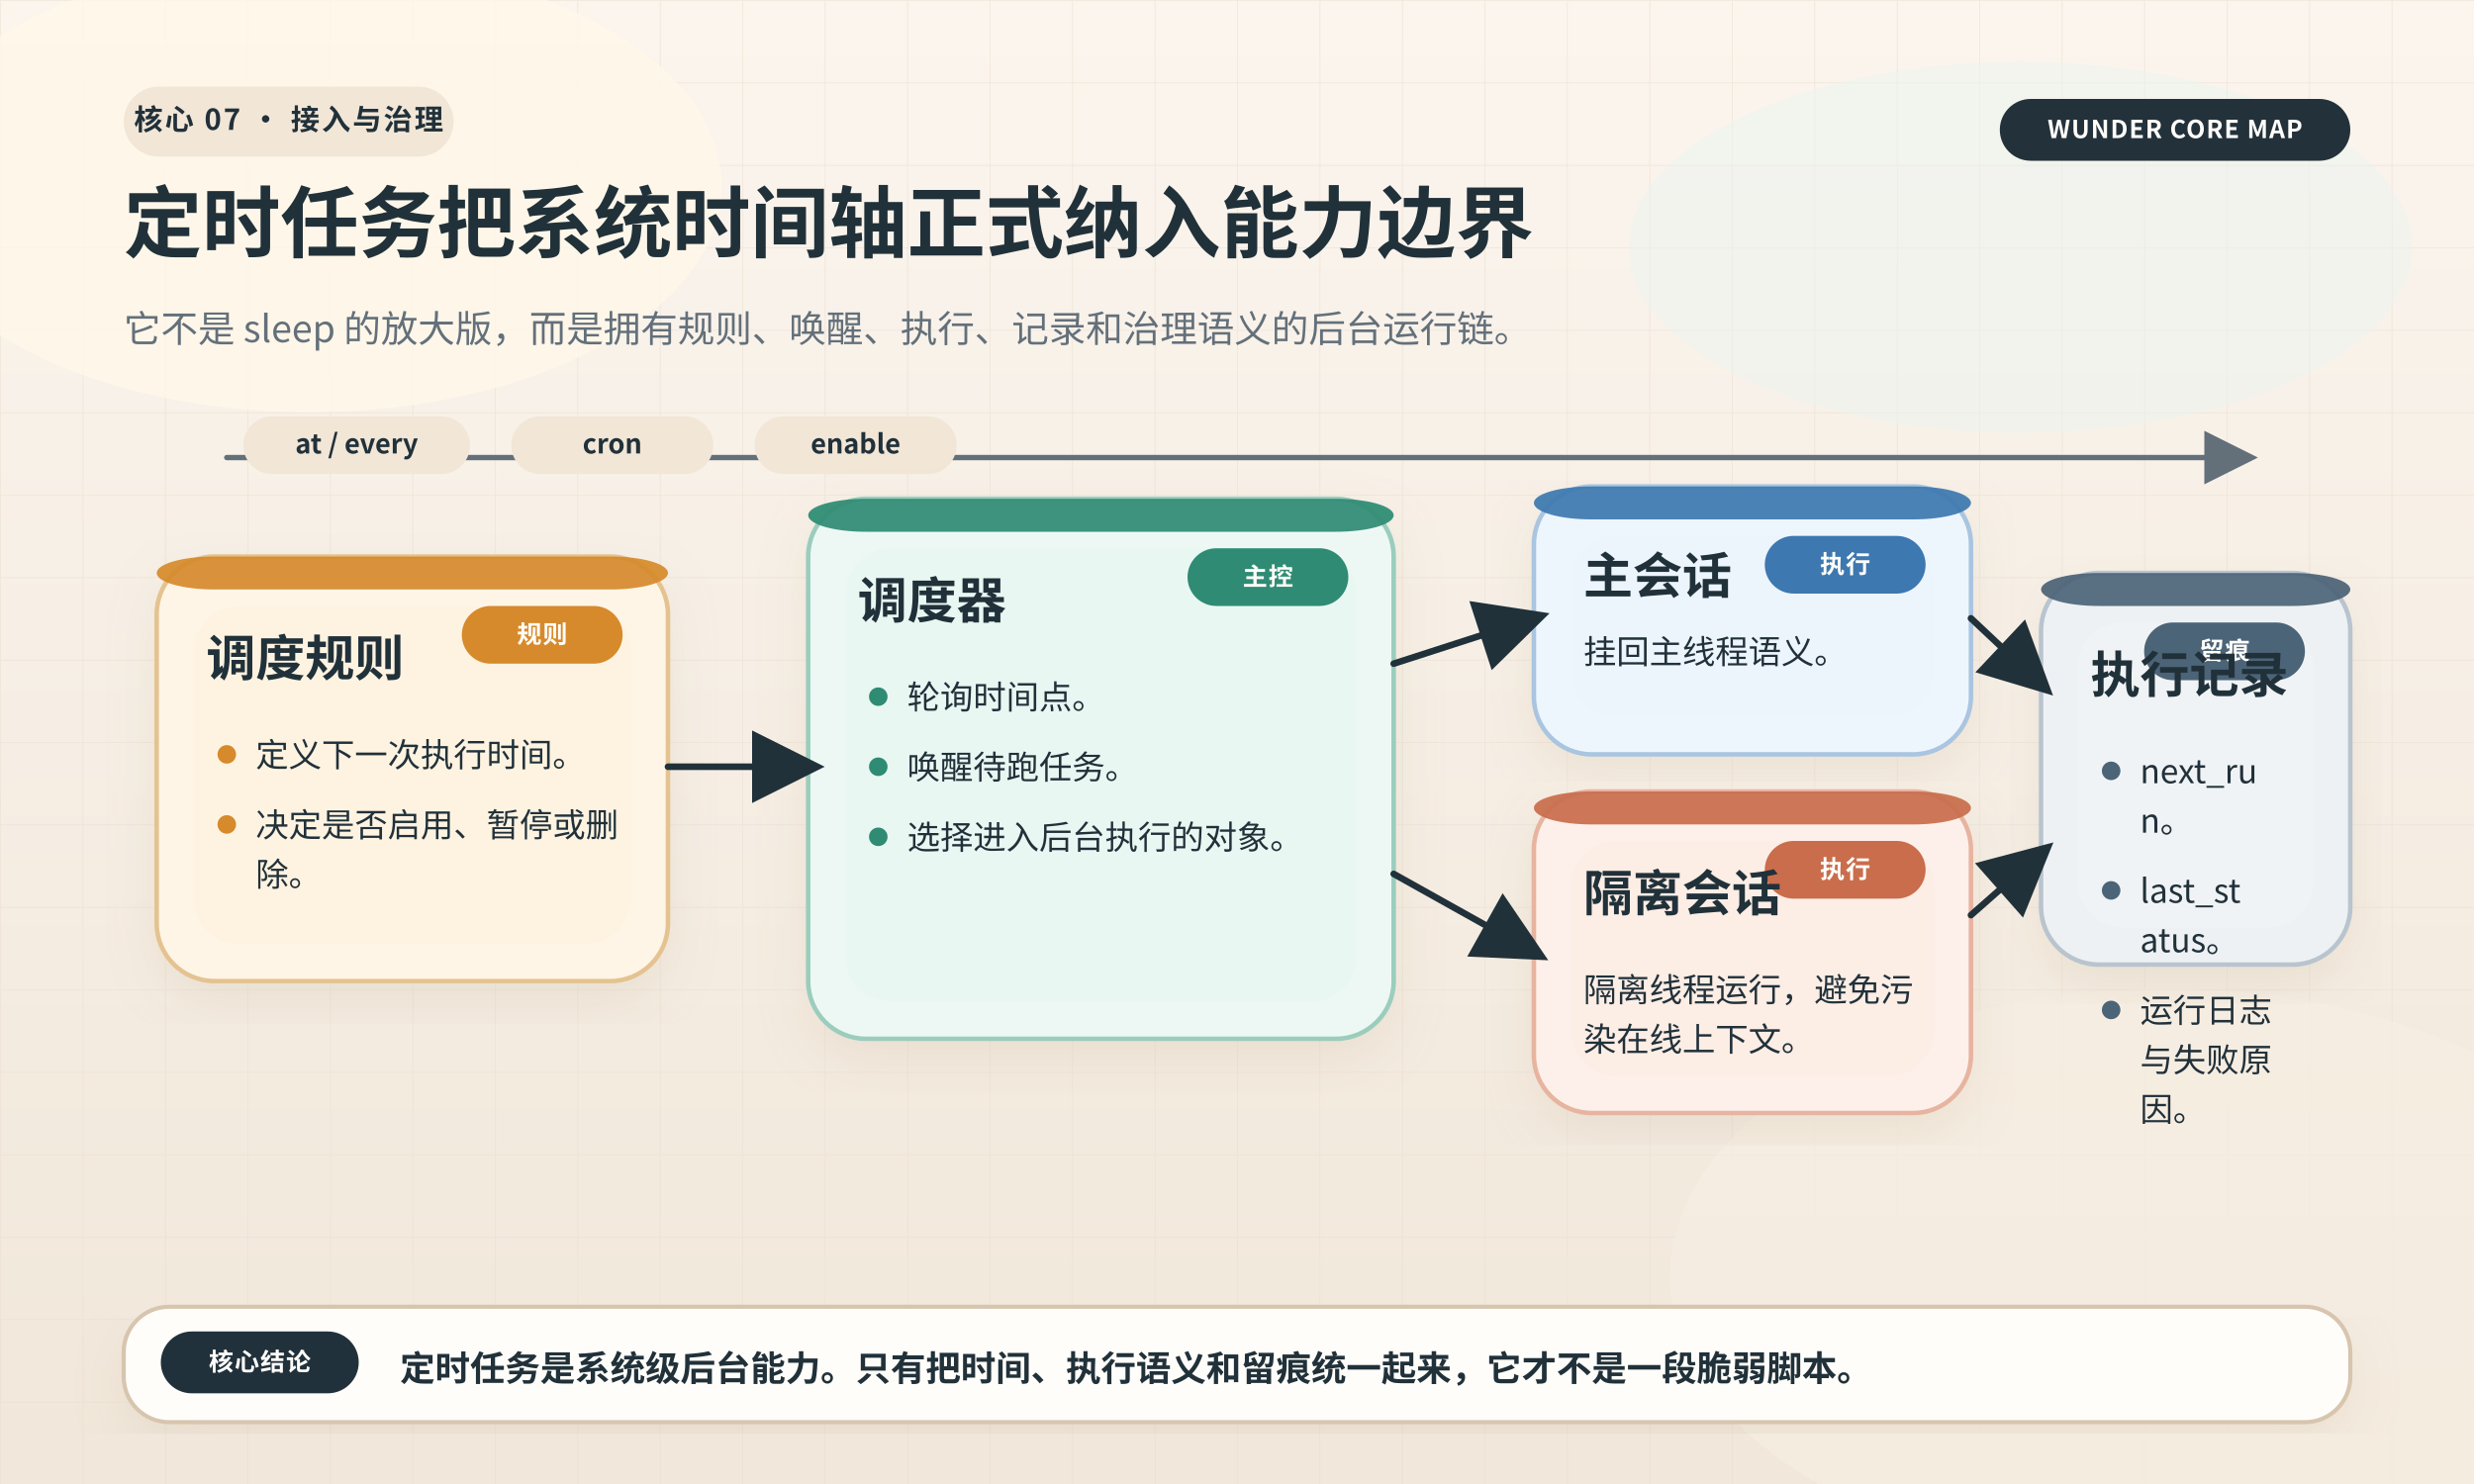
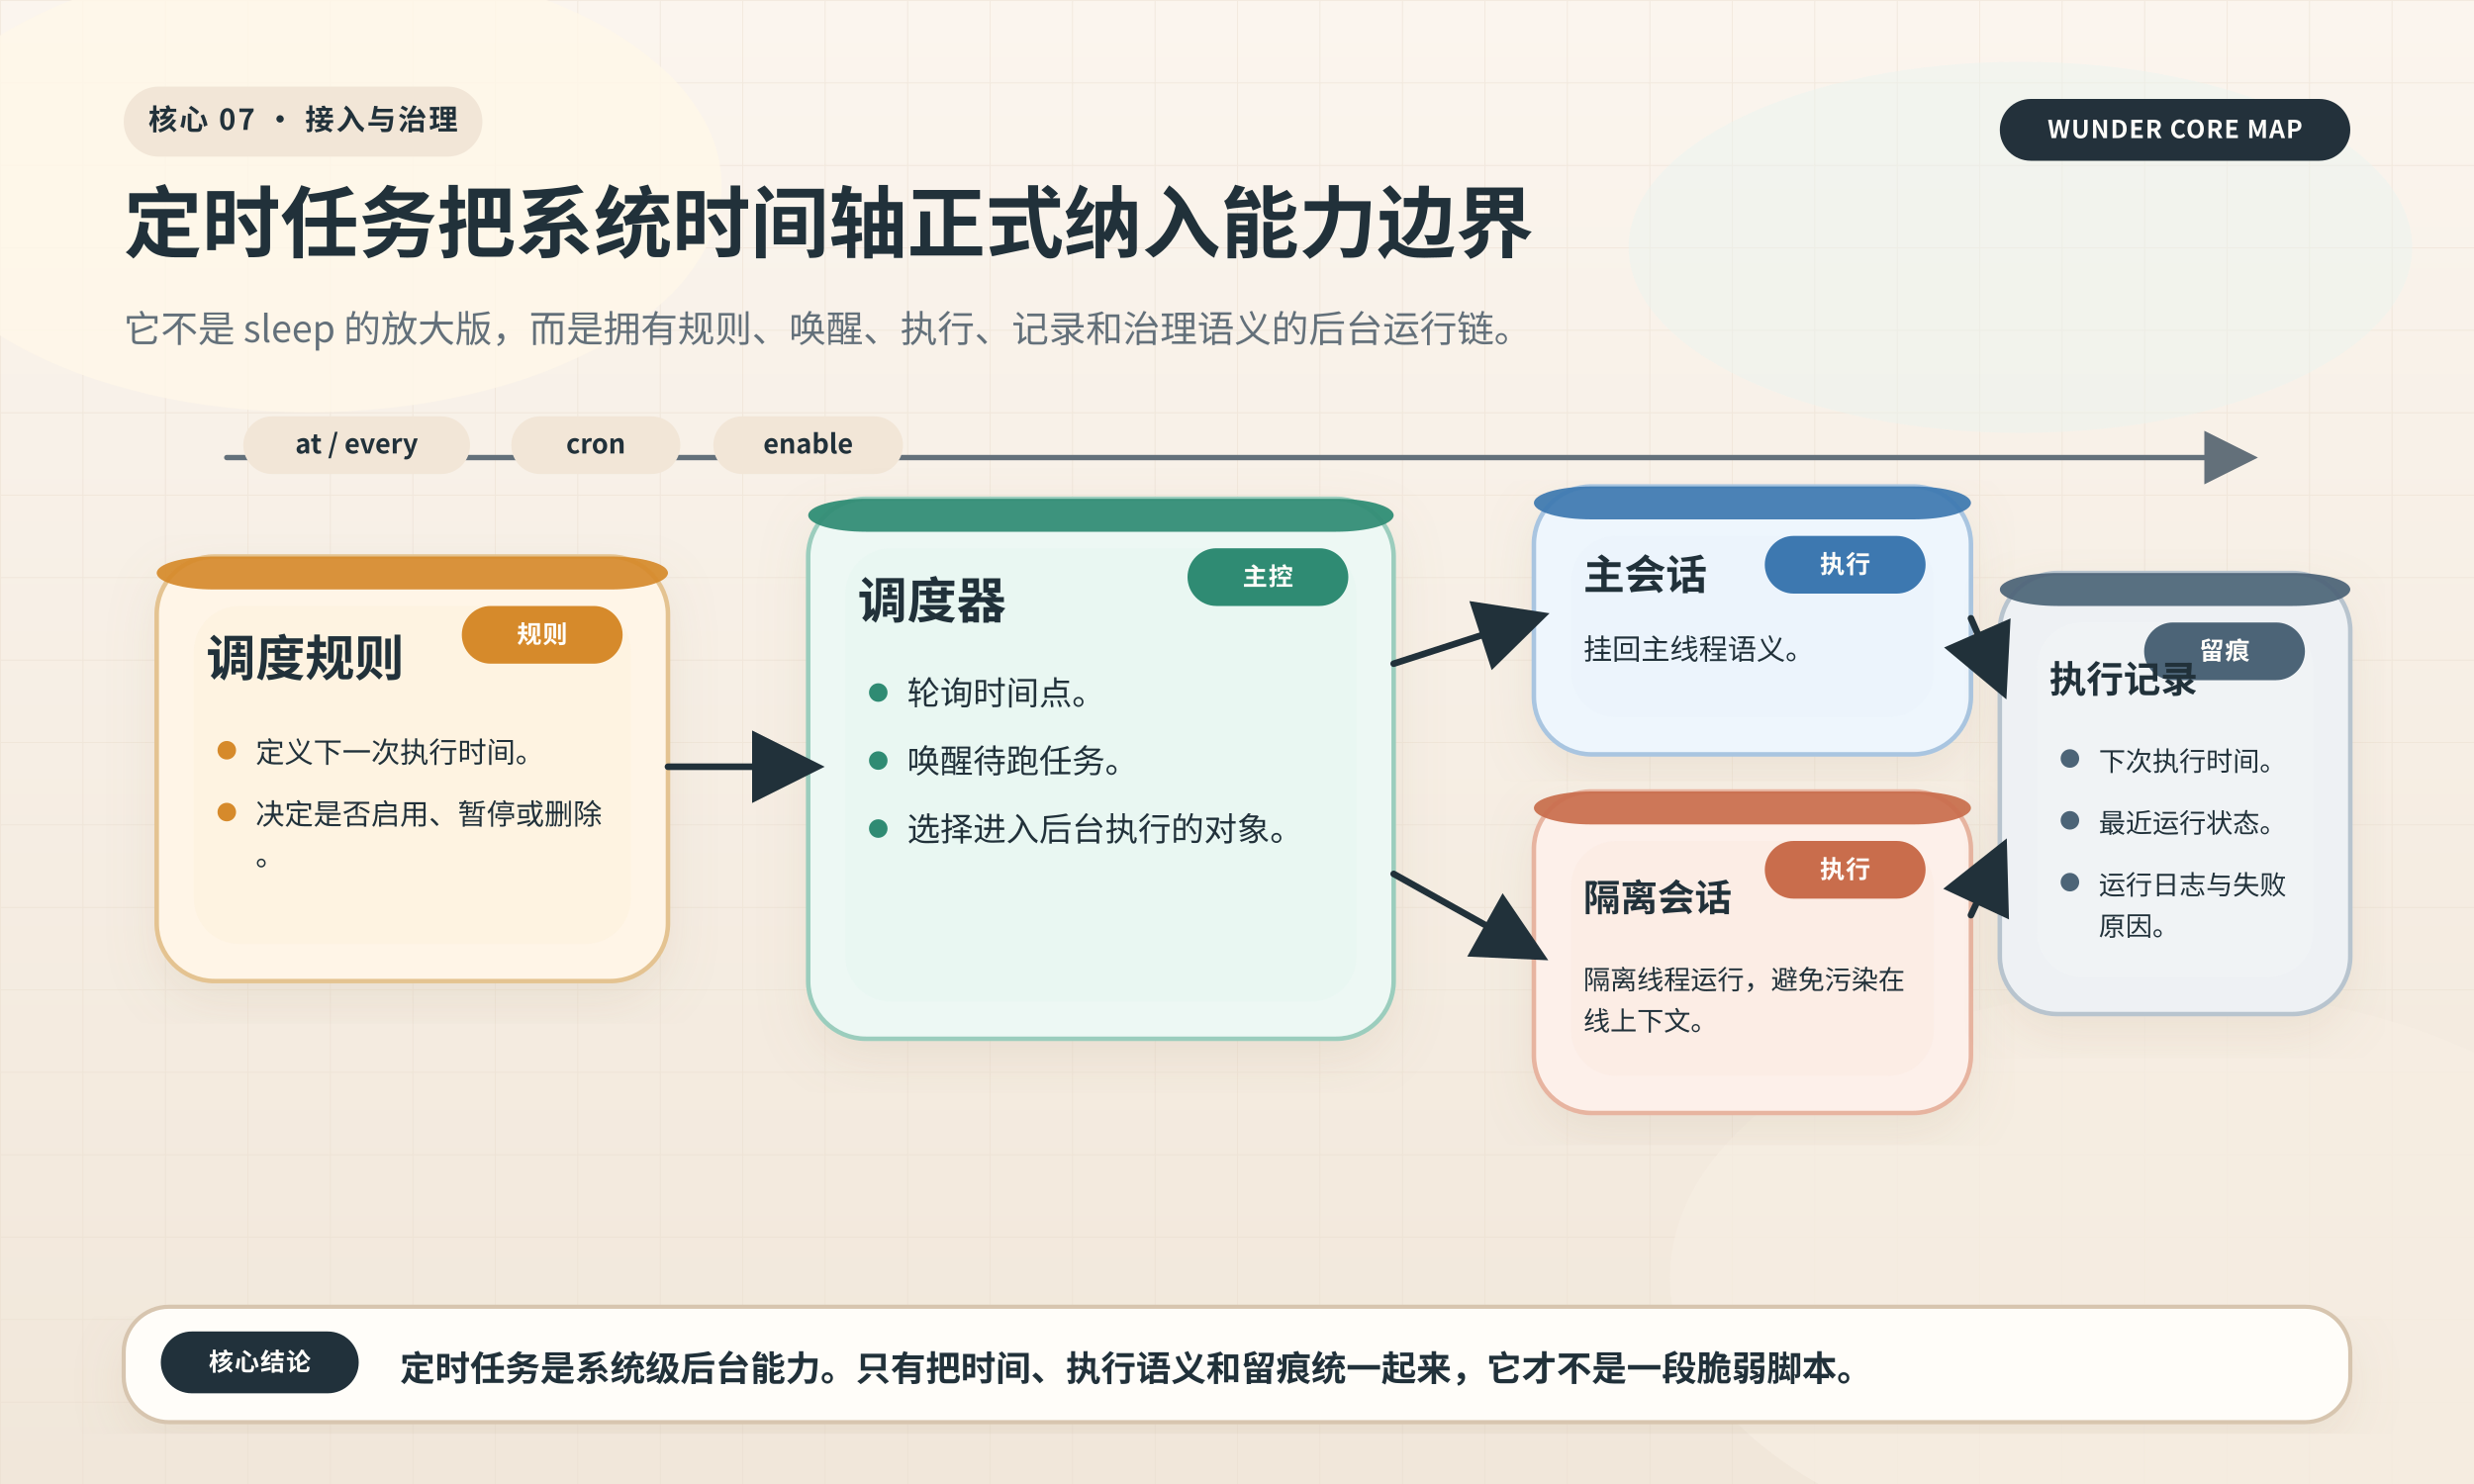
<svg xmlns="http://www.w3.org/2000/svg" width="1200" height="720" viewBox="0 0 1200 720">
  <style>
  .title { font: 700 38px "Microsoft YaHei", "PingFang SC", "Noto Sans CJK SC", sans-serif; fill: #21313A; }
  .subtitle { font: 400 18px "Microsoft YaHei", "PingFang SC", "Noto Sans CJK SC", sans-serif; fill: #63707A; }
  .eyebrow { font: 700 14px "Microsoft YaHei", "PingFang SC", "Noto Sans CJK SC", sans-serif; fill: #21313A; letter-spacing: 1px; }
  .badge { font: 700 13px "Microsoft YaHei", "PingFang SC", "Noto Sans CJK SC", sans-serif; fill: #21313A; }
  .card-title { font: 700 24px "Microsoft YaHei", "PingFang SC", "Noto Sans CJK SC", sans-serif; fill: #21313A; }
  .card-body { font: 400 16px "Microsoft YaHei", "PingFang SC", "Noto Sans CJK SC", sans-serif; fill: #21313A; }
  .small { font: 400 14px "Microsoft YaHei", "PingFang SC", "Noto Sans CJK SC", sans-serif; fill: #63707A; }
  .center-title { font: 700 26px "Microsoft YaHei", "PingFang SC", "Noto Sans CJK SC", sans-serif; fill: #21313A; }
  .center-body { font: 400 16px "Microsoft YaHei", "PingFang SC", "Noto Sans CJK SC", sans-serif; fill: #21313A; }
  .ribbon { font: 700 17px "Microsoft YaHei", "PingFang SC", "Noto Sans CJK SC", sans-serif; fill: #21313A; }
  .tag { font: 700 12px "Microsoft YaHei", "PingFang SC", "Noto Sans CJK SC", sans-serif; fill: #FFFDF9; letter-spacing: 0.5px; }
  .flow { stroke: #21313A; stroke-width: 3.2; fill: none; stroke-linecap: round; stroke-linejoin: round; marker-end: url(#arrow); }
  .flow-soft { stroke: #63707A; stroke-width: 2.6; fill: none; stroke-linecap: round; stroke-linejoin: round; marker-end: url(#arrow-soft); }
  .dash { stroke-dasharray: 8 8; }
</style>
  <defs>
    <linearGradient id="bg-grad" x1="0" y1="0" x2="0" y2="1">
      <stop offset="0%" stop-color="#FBF5EE" />
      <stop offset="100%" stop-color="#F1E7DA" />
    </linearGradient>
    <filter id="shadow" x="-10%" y="-10%" width="120%" height="120%">
      <feDropShadow dx="0" dy="10" stdDeviation="12" flood-color="#B39C82" flood-opacity="0.16" />
    </filter>
    <pattern id="grid" width="40" height="40" patternUnits="userSpaceOnUse">
      <path d="M 40 0 L 0 0 0 40" fill="none" stroke="#E8DCCD" stroke-width="1" />
    </pattern>
    <marker id="arrow" markerWidth="11" markerHeight="11" refX="8.5" refY="5.5" orient="auto">
      <path d="M0,0 L11,5.5 L0,11 z" fill="#21313A" />
    </marker>
    <marker id="arrow-soft" markerWidth="10" markerHeight="10" refX="8" refY="5" orient="auto">
      <path d="M0,0 L10,5 L0,10 z" fill="#63707A" />
    </marker>
  </defs>
  <rect x="0" y="0" width="1200" height="720" fill="url(#bg-grad)" />
  <rect x="0" y="0" width="1200" height="720" fill="url(#grid)" opacity="0.45" />
  <ellipse cx="150" cy="90" rx="200" ry="110" fill="#FFF7E8" opacity="0.8" />
  <ellipse cx="1050" cy="620" rx="240" ry="140" fill="#F7EEE3" opacity="0.7" />
  <ellipse cx="980" cy="120" rx="190" ry="90" fill="#E8F4F0" opacity="0.45" />
-   <rect x="60" y="42" width="160" height="34" rx="17" ry="17" fill="#F2E6D7" />
-   <text x="140.0" y="63.0" class="eyebrow" text-anchor="middle" fill="#21313A">核心 07 · 接入与治理</text>
+   <rect x="60" y="42" width="174" height="34" rx="17" ry="17" fill="#F2E6D7" />
+   <text x="147.0" y="63.0" class="eyebrow" text-anchor="middle" fill="#21313A">核心 07 · 接入与治理</text>
  <text x="60" y="122" class="title" text-anchor="start">
    <tspan x="60" dy="0">定时任务把系统时间轴正式纳入能力边界</tspan>
  </text>
  <text x="60" y="166" class="subtitle" text-anchor="start">
    <tspan x="60" dy="0">它不是 sleep 的放大版，而是拥有规则、唤醒、执行、记录和治理语义的后台运行链。</tspan>
  </text>
  <rect x="970" y="48" width="170" height="30" rx="15" ry="15" fill="#23313B" />
  <text x="1055.0" y="67.0" class="tag" text-anchor="middle" fill="#FFFDF9">WUNDER CORE MAP</text>
  <path class="flow-soft" d="M110,222 L1090,222" />
  <rect x="118" y="202" width="110" height="28" rx="14" ry="14" fill="#F2E6D7" />
  <text x="173.0" y="220.0" class="badge" text-anchor="middle" fill="#21313A">at / every</text>
-   <rect x="248" y="202" width="98" height="28" rx="14" ry="14" fill="#F2E6D7" />
-   <text x="297.0" y="220.0" class="badge" text-anchor="middle" fill="#21313A">cron</text>
-   <rect x="366" y="202" width="98" height="28" rx="14" ry="14" fill="#F2E6D7" />
-   <text x="415.0" y="220.0" class="badge" text-anchor="middle" fill="#21313A">enable</text>
+   <rect x="248" y="202" width="82" height="28" rx="14" ry="14" fill="#F2E6D7" />
+   <text x="289.0" y="220.0" class="badge" text-anchor="middle" fill="#21313A">cron</text>
+   <rect x="346" y="202" width="92" height="28" rx="14" ry="14" fill="#F2E6D7" />
+   <text x="392.0" y="220.0" class="badge" text-anchor="middle" fill="#21313A">enable</text>
  <g filter="url(#shadow)">
    <rect x="76" y="270" width="248" height="206" rx="28" ry="28" fill="#FFF5E7" stroke="#E4C391" stroke-width="2.2" />
    <rect x="76" y="270" width="248" height="16" rx="28" ry="28" fill="#D68A2B" opacity="0.92" />
    <rect x="94" y="294" width="212" height="164" rx="22" ry="22" fill="#FDF1DD" opacity="0.58" />
  </g>
  <rect x="224" y="294" width="78" height="28" rx="14" ry="14" fill="#D68A2B" />
  <text x="263.0" y="312.0" class="tag" text-anchor="middle" fill="#FFFDF9">规则</text>
-   <text x="100" y="328" class="card-title" text-anchor="start">
+   <text x="100" y="328" class="card-title" text-anchor="start" style="font-size:24px">
    <tspan x="100" dy="0">调度规则</tspan>
  </text>
-   <circle cx="110" cy="366" r="4.5" fill="#D68A2B" />
-   <text x="124" y="372" class="card-body" text-anchor="start">
+   <circle cx="110" cy="364" r="4.5" fill="#D68A2B" />
+   <text x="124" y="370" class="card-body" text-anchor="start" style="font-size:14px">
    <tspan x="124" dy="0">定义下一次执行时间。</tspan>
  </text>
-   <circle cx="110" cy="400" r="4.5" fill="#D68A2B" />
-   <text x="124" y="406" class="card-body" text-anchor="start">
-     <tspan x="124" dy="0">决定是否启用、暂停或删</tspan>
-     <tspan x="124" dy="24">除。</tspan>
+   <circle cx="110" cy="394" r="4.5" fill="#D68A2B" />
+   <text x="124" y="400" class="card-body" text-anchor="start" style="font-size:14px">
+     <tspan x="124" dy="0">决定是否启用、暂停或删除</tspan>
+     <tspan x="124" dy="20">。</tspan>
  </text>
  <g filter="url(#shadow)">
    <rect x="392" y="242" width="284" height="262" rx="28" ry="28" fill="#EDF8F4" stroke="#9BCDBD" stroke-width="2.2" />
    <rect x="392" y="242" width="284" height="16" rx="28" ry="28" fill="#2F8B73" opacity="0.92" />
    <rect x="410" y="266" width="248" height="220" rx="22" ry="22" fill="#E7F6F1" opacity="0.58" />
  </g>
  <rect x="576" y="266" width="78" height="28" rx="14" ry="14" fill="#2F8B73" />
  <text x="615.0" y="284.0" class="tag" text-anchor="middle" fill="#FFFDF9">主控</text>
-   <text x="416" y="300" class="card-title" text-anchor="start">
+   <text x="416" y="300" class="card-title" text-anchor="start" style="font-size:24px">
    <tspan x="416" dy="0">调度器</tspan>
  </text>
-   <circle cx="426" cy="338" r="4.5" fill="#2F8B73" />
-   <text x="440" y="344" class="card-body" text-anchor="start">
+   <circle cx="426" cy="336" r="4.5" fill="#2F8B73" />
+   <text x="440" y="342" class="card-body" text-anchor="start" style="font-size:16px">
    <tspan x="440" dy="0">轮询时间点。</tspan>
  </text>
-   <circle cx="426" cy="372" r="4.5" fill="#2F8B73" />
-   <text x="440" y="378" class="card-body" text-anchor="start">
+   <circle cx="426" cy="369" r="4.5" fill="#2F8B73" />
+   <text x="440" y="375" class="card-body" text-anchor="start" style="font-size:16px">
    <tspan x="440" dy="0">唤醒待跑任务。</tspan>
  </text>
-   <circle cx="426" cy="406" r="4.5" fill="#2F8B73" />
-   <text x="440" y="412" class="card-body" text-anchor="start">
+   <circle cx="426" cy="402" r="4.5" fill="#2F8B73" />
+   <text x="440" y="408" class="card-body" text-anchor="start" style="font-size:16px">
    <tspan x="440" dy="0">选择进入后台执行的对象。</tspan>
  </text>
  <g filter="url(#shadow)">
    <rect x="744" y="236" width="212" height="130" rx="28" ry="28" fill="#EEF6FD" stroke="#A9C5E0" stroke-width="2.2" />
    <rect x="744" y="236" width="212" height="16" rx="28" ry="28" fill="#3D78B0" opacity="0.92" />
    <rect x="762" y="260" width="176" height="88" rx="22" ry="22" fill="#EAF3FB" opacity="0.58" />
  </g>
  <rect x="856" y="260" width="78" height="28" rx="14" ry="14" fill="#3D78B0" />
  <text x="895.0" y="278.0" class="tag" text-anchor="middle" fill="#FFFDF9">执行</text>
-   <text x="768" y="288" class="card-title" text-anchor="start">
+   <text x="768" y="286" class="card-title" text-anchor="start" style="font-size:20px">
    <tspan x="768" dy="0">主会话</tspan>
  </text>
-   <text x="768" y="322" class="card-body" text-anchor="start">
+   <text x="768" y="320" class="card-body" text-anchor="start" style="font-size:14px">
    <tspan x="768" dy="0">挂回主线程语义。</tspan>
  </text>
  <g filter="url(#shadow)">
    <rect x="744" y="384" width="212" height="156" rx="28" ry="28" fill="#FDF0EA" stroke="#E7B4A0" stroke-width="2.2" />
    <rect x="744" y="384" width="212" height="16" rx="28" ry="28" fill="#C96D4C" opacity="0.92" />
    <rect x="762" y="408" width="176" height="114" rx="22" ry="22" fill="#FBEAE2" opacity="0.58" />
  </g>
  <rect x="856" y="408" width="78" height="28" rx="14" ry="14" fill="#C96D4C" />
  <text x="895.0" y="426.0" class="tag" text-anchor="middle" fill="#FFFDF9">执行</text>
-   <text x="768" y="442" class="card-title" text-anchor="start">
+   <text x="768" y="442" class="card-title" text-anchor="start" style="font-size:18px">
    <tspan x="768" dy="0">隔离会话</tspan>
  </text>
-   <text x="768" y="486" class="card-body" text-anchor="start">
-     <tspan x="768" dy="0">隔离线程运行，避免污</tspan>
-     <tspan x="768" dy="24">染在线上下文。</tspan>
+   <text x="768" y="480" class="card-body" text-anchor="start" style="font-size:13px">
+     <tspan x="768" dy="0">隔离线程运行，避免污染在</tspan>
+     <tspan x="768" dy="20">线上下文。</tspan>
  </text>
  <g filter="url(#shadow)">
-     <rect x="990" y="278" width="150" height="190" rx="28" ry="28" fill="#EEF1F4" stroke="#B8C4CE" stroke-width="2.2" />
-     <rect x="990" y="278" width="150" height="16" rx="28" ry="28" fill="#4C6477" opacity="0.92" />
-     <rect x="1008" y="302" width="114" height="148" rx="22" ry="22" fill="#F2F5F7" opacity="0.58" />
+     <rect x="970" y="278" width="170" height="214" rx="28" ry="28" fill="#EEF1F4" stroke="#B8C4CE" stroke-width="2.2" />
+     <rect x="970" y="278" width="170" height="16" rx="28" ry="28" fill="#4C6477" opacity="0.92" />
+     <rect x="988" y="302" width="134" height="172" rx="22" ry="22" fill="#F2F5F7" opacity="0.58" />
  </g>
  <rect x="1040" y="302" width="78" height="28" rx="14" ry="14" fill="#4C6477" />
  <text x="1079.0" y="320.0" class="tag" text-anchor="middle" fill="#FFFDF9">留痕</text>
-   <text x="1014" y="336" class="card-title" text-anchor="start">
-     <tspan x="1014" dy="0">执行记录</tspan>
+   <text x="994" y="336" class="card-title" text-anchor="start" style="font-size:18px">
+     <tspan x="994" dy="0">执行记录</tspan>
  </text>
-   <circle cx="1024" cy="374" r="4.5" fill="#4C6477" />
-   <text x="1038" y="380" class="card-body" text-anchor="start">
-     <tspan x="1038" dy="0">next_ru</tspan>
-     <tspan x="1038" dy="24">n。</tspan>
+   <circle cx="1004" cy="368" r="4.5" fill="#4C6477" />
+   <text x="1018" y="374" class="card-body" text-anchor="start" style="font-size:13px">
+     <tspan x="1018" dy="0">下次执行时间。</tspan>
  </text>
-   <circle cx="1024" cy="432" r="4.5" fill="#4C6477" />
-   <text x="1038" y="438" class="card-body" text-anchor="start">
-     <tspan x="1038" dy="0">last_st</tspan>
-     <tspan x="1038" dy="24">atus。</tspan>
+   <circle cx="1004" cy="398" r="4.5" fill="#4C6477" />
+   <text x="1018" y="404" class="card-body" text-anchor="start" style="font-size:13px">
+     <tspan x="1018" dy="0">最近运行状态。</tspan>
  </text>
-   <circle cx="1024" cy="490" r="4.5" fill="#4C6477" />
-   <text x="1038" y="496" class="card-body" text-anchor="start">
-     <tspan x="1038" dy="0">运行日志</tspan>
-     <tspan x="1038" dy="24">与失败原</tspan>
-     <tspan x="1038" dy="24">因。</tspan>
+   <circle cx="1004" cy="428" r="4.5" fill="#4C6477" />
+   <text x="1018" y="434" class="card-body" text-anchor="start" style="font-size:13px">
+     <tspan x="1018" dy="0">运行日志与失败</tspan>
+     <tspan x="1018" dy="20">原因。</tspan>
  </text>
  <path class="flow" d="M324,372 L392,372" />
  <path class="flow" d="M676,322 L744,300" />
  <path class="flow" d="M676,424 L744,462" />
-   <path class="flow" d="M956,300 L990,332" />
-   <path class="flow" d="M956,444 L990,414" />
+   <path class="flow" d="M956,300 L970,332" />
+   <path class="flow" d="M956,444 L970,414" />
  <rect x="60" y="634" width="1080" height="56" rx="22" ry="22" fill="#FFFDF9" stroke="#D7C5AF" stroke-width="2" filter="url(#shadow)" />
  <rect x="78" y="646" width="96" height="30" rx="15" ry="15" fill="#21313B" />
  <text x="126.0" y="665.0" class="tag" text-anchor="middle" fill="#FFFDF9">核心结论</text>
  <text x="194" y="670" class="ribbon" text-anchor="start">
    <tspan x="194" dy="0">定时任务是系统级后台能力。只有把时间、执行语义和留痕统一起来，它才不是一段脆弱脚本。</tspan>
  </text>
</svg>
